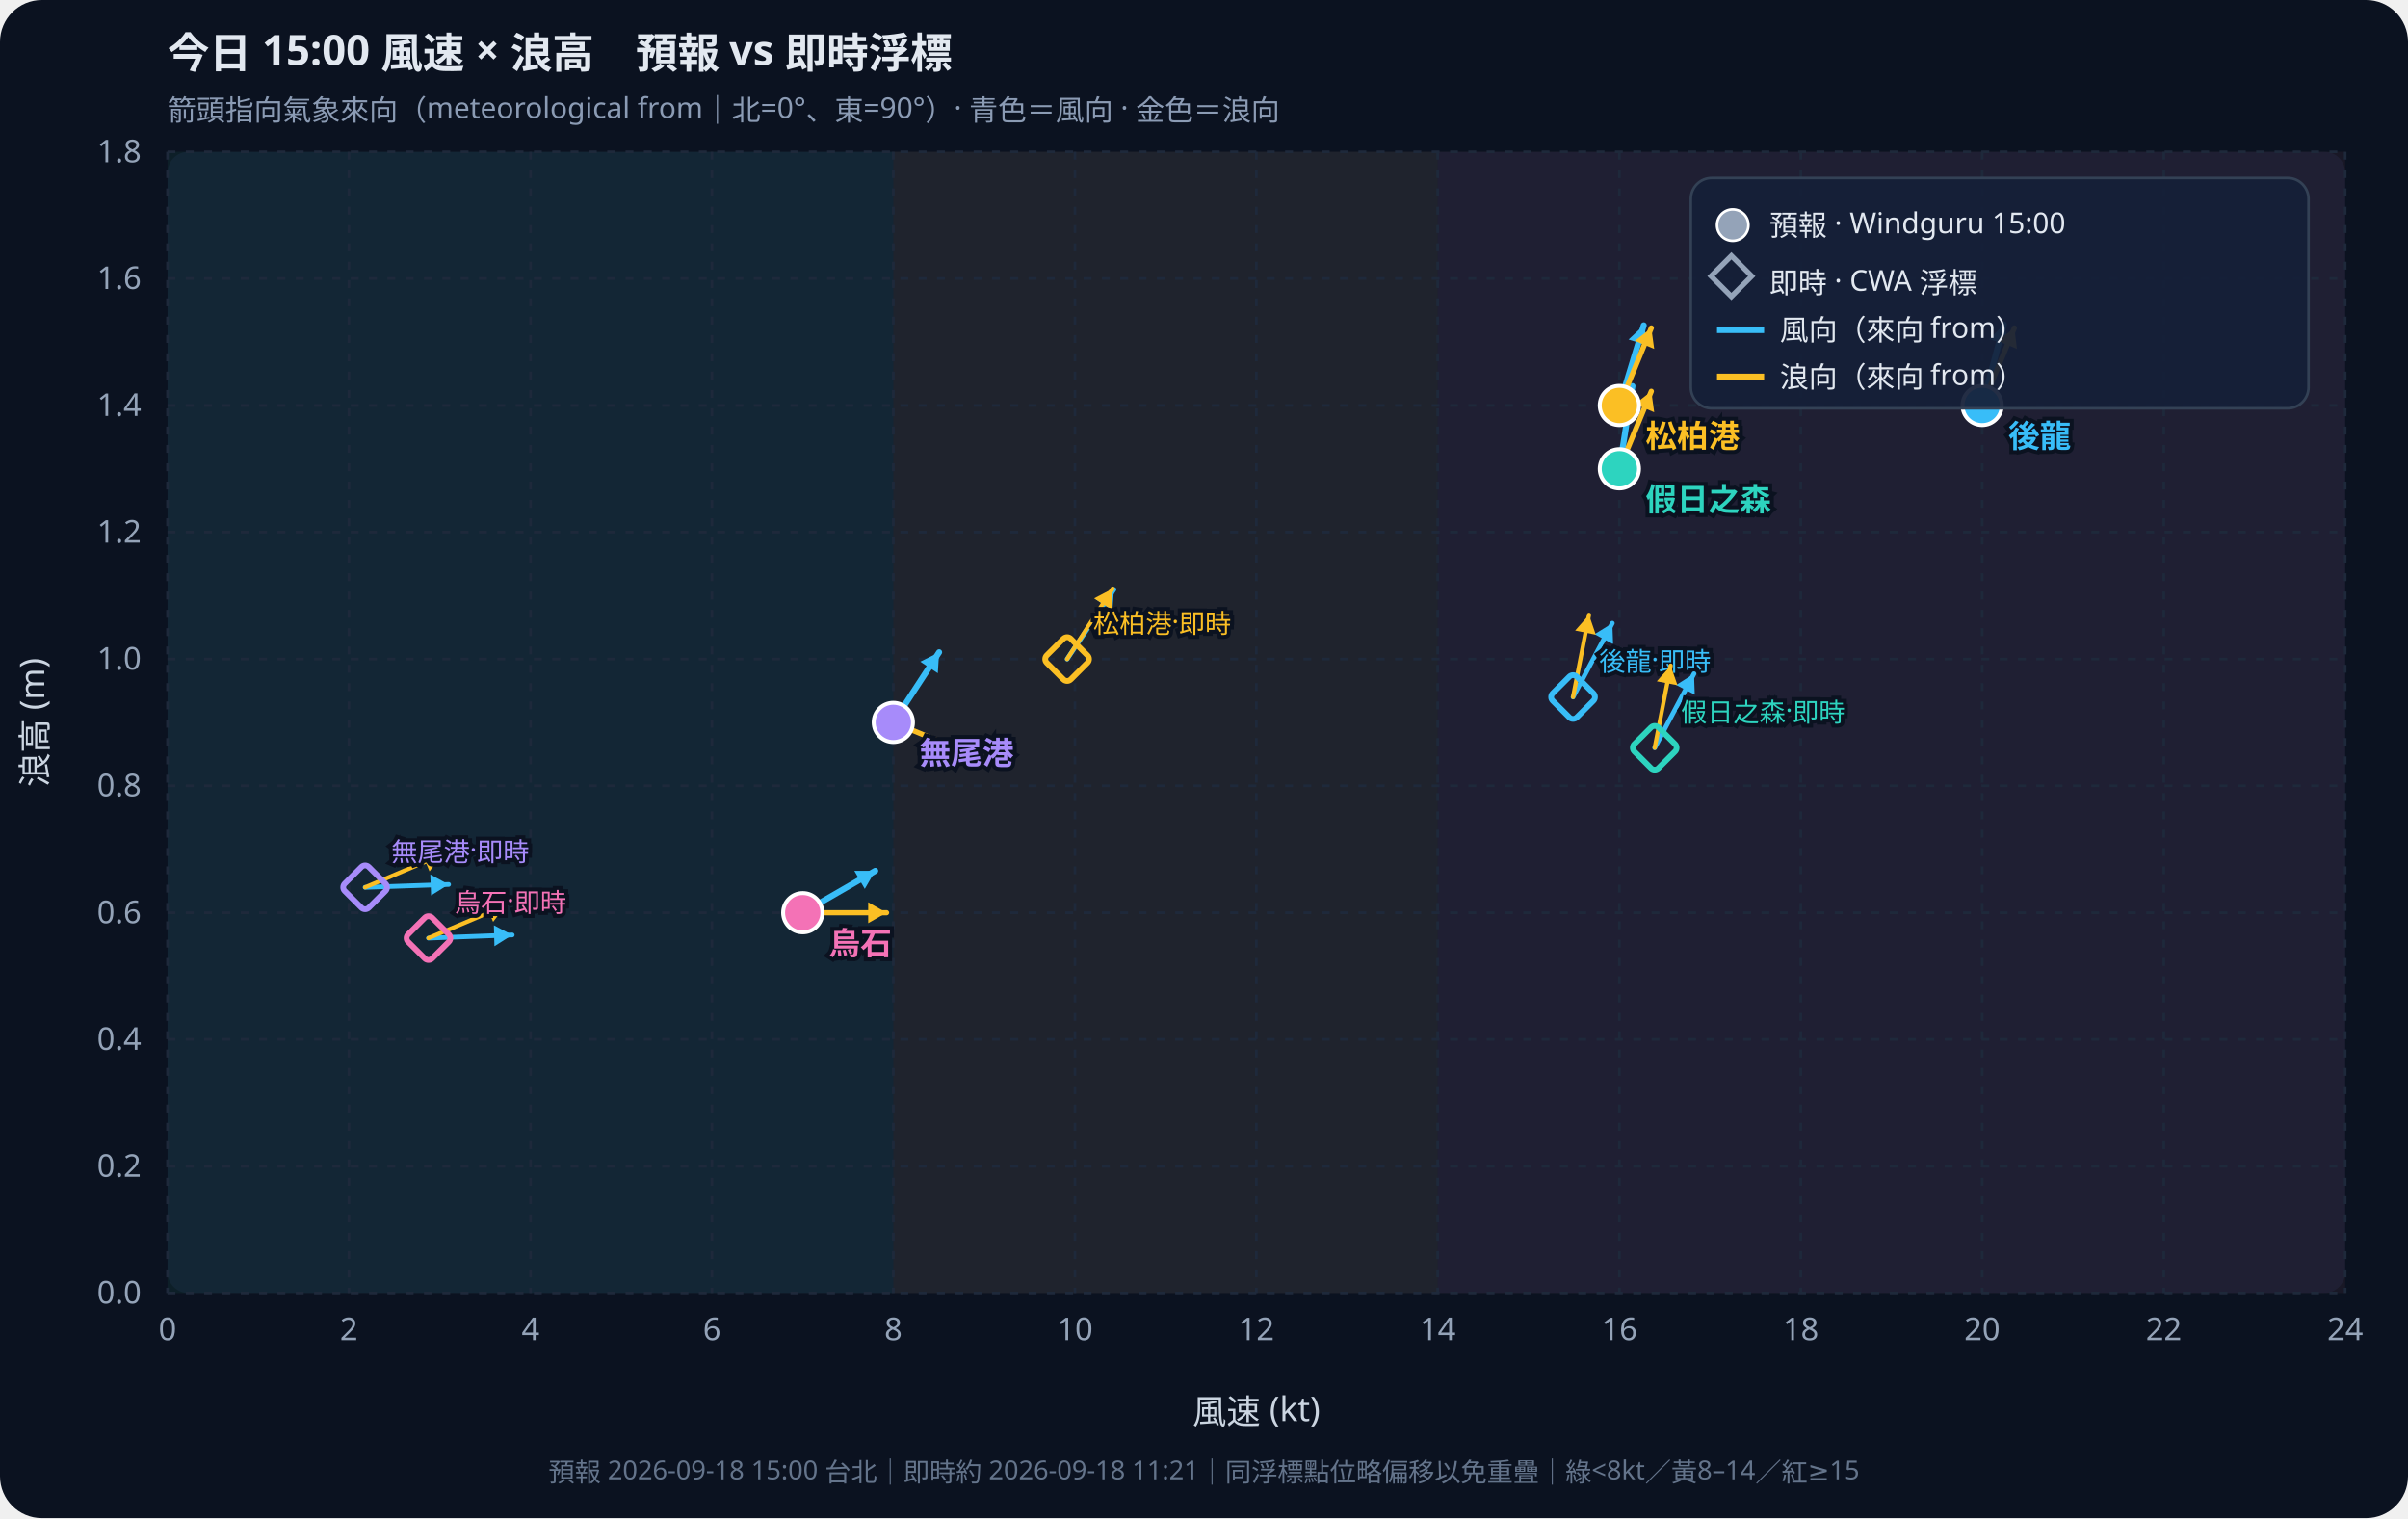
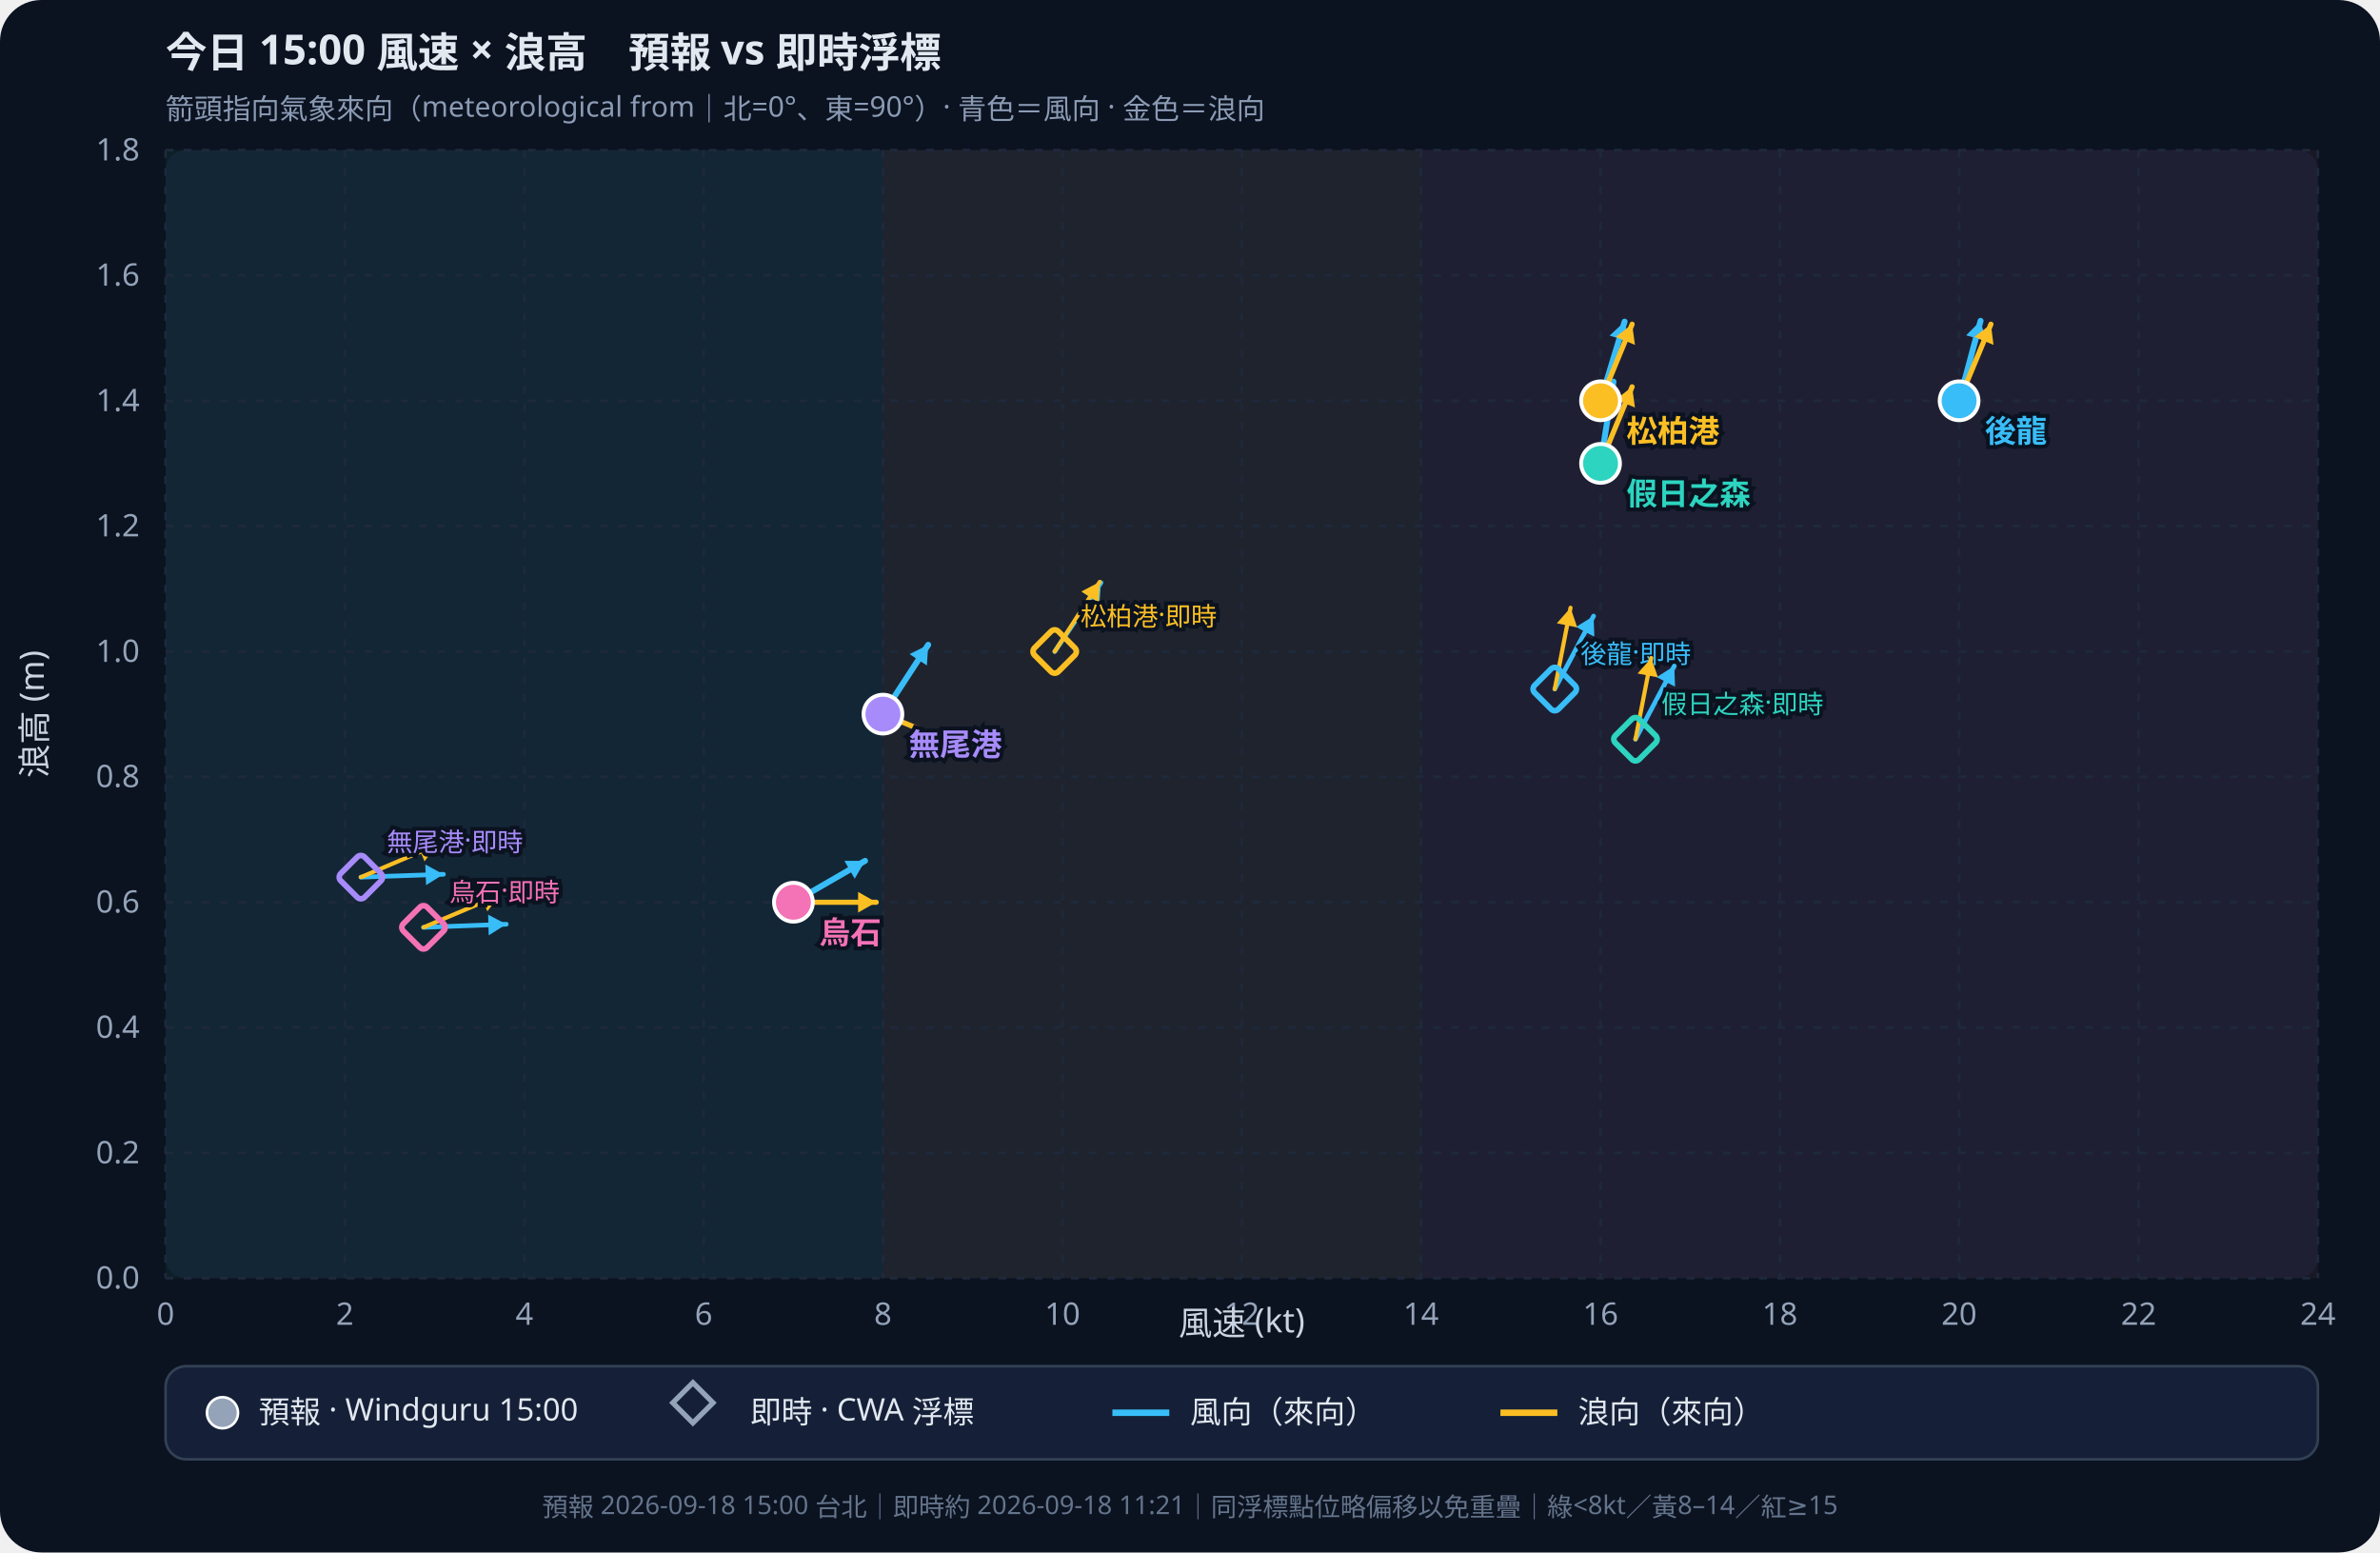
- <svg xmlns="http://www.w3.org/2000/svg" viewBox="0 0 920 580" role="img" aria-label="今日15時風速與浪高散佈圖，含風向與浪向箭頭" style="width:100%;height:auto;display:block">
-   <rect width="920" height="580" fill="#0b1220" rx="16" />
+ <svg xmlns="http://www.w3.org/2000/svg" viewBox="0 0 920 600" role="img" aria-label="今日15時風速與浪高散佈圖，含風向與浪向箭頭" style="width:100%;height:auto;display:block">
+   <rect width="920" height="600" fill="#0b1220" rx="16" />
  <rect x="64" y="58" width="832" height="436" fill="#111a2e" rx="8" />
  <rect x="64.0" y="58" width="277.3" height="436" fill="#34d399" opacity="0.07" />
  <rect x="341.3" y="58" width="208.0" height="436" fill="#fbbf24" opacity="0.06" />
  <rect x="549.3" y="58" width="346.7" height="436" fill="#fb7185" opacity="0.06" />
  <line x1="64.0" y1="58" x2="64.0" y2="494" stroke="#1e293b" stroke-dasharray="3 4" />
  <text x="64.0" y="512" text-anchor="middle" fill="#94a3b8" font-size="12" font-family="Noto Sans TC,system-ui,sans-serif">0</text>
  <line x1="133.3" y1="58" x2="133.3" y2="494" stroke="#1e293b" stroke-dasharray="3 4" />
  <text x="133.3" y="512" text-anchor="middle" fill="#94a3b8" font-size="12" font-family="Noto Sans TC,system-ui,sans-serif">2</text>
  <line x1="202.7" y1="58" x2="202.7" y2="494" stroke="#1e293b" stroke-dasharray="3 4" />
  <text x="202.7" y="512" text-anchor="middle" fill="#94a3b8" font-size="12" font-family="Noto Sans TC,system-ui,sans-serif">4</text>
  <line x1="272.0" y1="58" x2="272.0" y2="494" stroke="#1e293b" stroke-dasharray="3 4" />
  <text x="272.0" y="512" text-anchor="middle" fill="#94a3b8" font-size="12" font-family="Noto Sans TC,system-ui,sans-serif">6</text>
  <line x1="341.3" y1="58" x2="341.3" y2="494" stroke="#1e293b" stroke-dasharray="3 4" />
  <text x="341.3" y="512" text-anchor="middle" fill="#94a3b8" font-size="12" font-family="Noto Sans TC,system-ui,sans-serif">8</text>
  <line x1="410.7" y1="58" x2="410.7" y2="494" stroke="#1e293b" stroke-dasharray="3 4" />
  <text x="410.7" y="512" text-anchor="middle" fill="#94a3b8" font-size="12" font-family="Noto Sans TC,system-ui,sans-serif">10</text>
  <line x1="480.0" y1="58" x2="480.0" y2="494" stroke="#1e293b" stroke-dasharray="3 4" />
  <text x="480.0" y="512" text-anchor="middle" fill="#94a3b8" font-size="12" font-family="Noto Sans TC,system-ui,sans-serif">12</text>
  <line x1="549.3" y1="58" x2="549.3" y2="494" stroke="#1e293b" stroke-dasharray="3 4" />
  <text x="549.3" y="512" text-anchor="middle" fill="#94a3b8" font-size="12" font-family="Noto Sans TC,system-ui,sans-serif">14</text>
  <line x1="618.7" y1="58" x2="618.7" y2="494" stroke="#1e293b" stroke-dasharray="3 4" />
  <text x="618.7" y="512" text-anchor="middle" fill="#94a3b8" font-size="12" font-family="Noto Sans TC,system-ui,sans-serif">16</text>
  <line x1="688.0" y1="58" x2="688.0" y2="494" stroke="#1e293b" stroke-dasharray="3 4" />
  <text x="688.0" y="512" text-anchor="middle" fill="#94a3b8" font-size="12" font-family="Noto Sans TC,system-ui,sans-serif">18</text>
  <line x1="757.3" y1="58" x2="757.3" y2="494" stroke="#1e293b" stroke-dasharray="3 4" />
  <text x="757.3" y="512" text-anchor="middle" fill="#94a3b8" font-size="12" font-family="Noto Sans TC,system-ui,sans-serif">20</text>
  <line x1="826.7" y1="58" x2="826.7" y2="494" stroke="#1e293b" stroke-dasharray="3 4" />
  <text x="826.7" y="512" text-anchor="middle" fill="#94a3b8" font-size="12" font-family="Noto Sans TC,system-ui,sans-serif">22</text>
  <line x1="896.0" y1="58" x2="896.0" y2="494" stroke="#1e293b" stroke-dasharray="3 4" />
  <text x="896.0" y="512" text-anchor="middle" fill="#94a3b8" font-size="12" font-family="Noto Sans TC,system-ui,sans-serif">24</text>
  <line x1="64" y1="494.0" x2="896" y2="494.0" stroke="#1e293b" stroke-dasharray="3 4" />
  <text x="54" y="498.0" text-anchor="end" fill="#94a3b8" font-size="12" font-family="Noto Sans TC,system-ui,sans-serif">0.0</text>
  <line x1="64" y1="445.6" x2="896" y2="445.6" stroke="#1e293b" stroke-dasharray="3 4" />
  <text x="54" y="449.6" text-anchor="end" fill="#94a3b8" font-size="12" font-family="Noto Sans TC,system-ui,sans-serif">0.2</text>
  <line x1="64" y1="397.1" x2="896" y2="397.1" stroke="#1e293b" stroke-dasharray="3 4" />
  <text x="54" y="401.1" text-anchor="end" fill="#94a3b8" font-size="12" font-family="Noto Sans TC,system-ui,sans-serif">0.4</text>
  <line x1="64" y1="348.7" x2="896" y2="348.7" stroke="#1e293b" stroke-dasharray="3 4" />
  <text x="54" y="352.7" text-anchor="end" fill="#94a3b8" font-size="12" font-family="Noto Sans TC,system-ui,sans-serif">0.6</text>
  <line x1="64" y1="300.2" x2="896" y2="300.2" stroke="#1e293b" stroke-dasharray="3 4" />
  <text x="54" y="304.2" text-anchor="end" fill="#94a3b8" font-size="12" font-family="Noto Sans TC,system-ui,sans-serif">0.8</text>
  <line x1="64" y1="251.8" x2="896" y2="251.8" stroke="#1e293b" stroke-dasharray="3 4" />
  <text x="54" y="255.8" text-anchor="end" fill="#94a3b8" font-size="12" font-family="Noto Sans TC,system-ui,sans-serif">1.0</text>
  <line x1="64" y1="203.3" x2="896" y2="203.3" stroke="#1e293b" stroke-dasharray="3 4" />
  <text x="54" y="207.3" text-anchor="end" fill="#94a3b8" font-size="12" font-family="Noto Sans TC,system-ui,sans-serif">1.2</text>
  <line x1="64" y1="154.9" x2="896" y2="154.9" stroke="#1e293b" stroke-dasharray="3 4" />
  <text x="54" y="158.9" text-anchor="end" fill="#94a3b8" font-size="12" font-family="Noto Sans TC,system-ui,sans-serif">1.4</text>
  <line x1="64" y1="106.4" x2="896" y2="106.4" stroke="#1e293b" stroke-dasharray="3 4" />
  <text x="54" y="110.4" text-anchor="end" fill="#94a3b8" font-size="12" font-family="Noto Sans TC,system-ui,sans-serif">1.6</text>
  <line x1="64" y1="58.0" x2="896" y2="58.0" stroke="#1e293b" stroke-dasharray="3 4" />
  <text x="54" y="62.0" text-anchor="end" fill="#94a3b8" font-size="12" font-family="Noto Sans TC,system-ui,sans-serif">1.8</text>
-   <text x="480.0" y="544" text-anchor="middle" fill="#cbd5e1" font-size="13" font-family="Noto Sans TC,system-ui,sans-serif">風速 (kt)</text>
+   <text x="480.0" y="516" text-anchor="middle" fill="#cbd5e1" font-size="13" font-family="Noto Sans TC,system-ui,sans-serif">風速 (kt)</text>
  <text x="18" y="276.0" text-anchor="middle" fill="#cbd5e1" font-size="13" font-family="Noto Sans TC,system-ui,sans-serif" transform="rotate(-90 18 276.0)">浪高 (m)</text>
  <text x="64" y="26" fill="#e2e8f0" font-size="16" font-weight="700" font-family="Noto Sans TC,system-ui,sans-serif">今日 15:00 風速 × 浪高　預報 vs 即時浮標</text>
  <text x="64" y="46" fill="#8b9bb4" font-size="11" font-family="Noto Sans TC,system-ui,sans-serif">箭頭指向氣象來向（meteorological from｜北=0°、東=90°）· 青色＝風向 · 金色＝浪向</text>
  <g aria-hidden="true">
    <line x1="757.3" y1="154.9" x2="765.6" y2="124.0" stroke="#38bdf8" stroke-width="2.3" stroke-linecap="round" />
    <path d="M765.6,124.0 L767.7,131.7 L760.0,129.6 Z" fill="#38bdf8" />
  </g>
  <g aria-hidden="true">
    <line x1="757.3" y1="154.9" x2="769.6" y2="125.3" stroke="#fbbf24" stroke-width="2.0" stroke-linecap="round" />
    <path d="M769.6,125.3 L770.6,133.3 L763.2,130.2 Z" fill="#fbbf24" />
  </g>
  <circle cx="757.3" cy="154.9" r="7.5" fill="#38bdf8" stroke="#fff" stroke-width="1.5" />
  <text x="767.3" y="170.9" fill="#38bdf8" font-size="12" font-weight="700" font-family="Noto Sans TC,system-ui,sans-serif" stroke="#0b1220" stroke-width="3" paint-order="stroke">後龍</text>
  <g aria-hidden="true">
    <line x1="618.7" y1="179.1" x2="623.7" y2="147.5" stroke="#38bdf8" stroke-width="2.3" stroke-linecap="round" />
    <path d="M623.7,147.5 L626.5,155.0 L618.6,153.7 Z" fill="#38bdf8" />
  </g>
  <g aria-hidden="true">
    <line x1="618.7" y1="179.1" x2="630.9" y2="149.5" stroke="#fbbf24" stroke-width="2.0" stroke-linecap="round" />
    <path d="M630.9,149.5 L632.0,157.5 L624.6,154.4 Z" fill="#fbbf24" />
  </g>
  <circle cx="618.7" cy="179.1" r="7.5" fill="#2dd4bf" stroke="#fff" stroke-width="1.5" />
  <text x="628.7" y="195.1" fill="#2dd4bf" font-size="12" font-weight="700" font-family="Noto Sans TC,system-ui,sans-serif" stroke="#0b1220" stroke-width="3" paint-order="stroke">假日之森</text>
  <g aria-hidden="true">
    <line x1="618.7" y1="154.9" x2="628.0" y2="124.3" stroke="#38bdf8" stroke-width="2.3" stroke-linecap="round" />
    <path d="M628.0,124.3 L629.8,132.1 L622.2,129.7 Z" fill="#38bdf8" />
  </g>
  <g aria-hidden="true">
    <line x1="618.7" y1="154.9" x2="630.9" y2="125.3" stroke="#fbbf24" stroke-width="2.0" stroke-linecap="round" />
    <path d="M630.9,125.3 L632.0,133.3 L624.6,130.2 Z" fill="#fbbf24" />
  </g>
  <circle cx="618.7" cy="154.9" r="7.5" fill="#fbbf24" stroke="#fff" stroke-width="1.5" />
  <text x="628.7" y="170.9" fill="#fbbf24" font-size="12" font-weight="700" font-family="Noto Sans TC,system-ui,sans-serif" stroke="#0b1220" stroke-width="3" paint-order="stroke">松柏港</text>
  <g aria-hidden="true">
    <line x1="341.3" y1="276.0" x2="358.8" y2="249.2" stroke="#38bdf8" stroke-width="2.3" stroke-linecap="round" />
    <path d="M358.8,249.2 L358.3,257.2 L351.6,252.8 Z" fill="#38bdf8" />
  </g>
  <g aria-hidden="true">
    <line x1="341.3" y1="276.0" x2="370.9" y2="288.2" stroke="#fbbf24" stroke-width="2.0" stroke-linecap="round" />
    <path d="M370.9,288.2 L363.0,289.3 L366.0,281.9 Z" fill="#fbbf24" />
  </g>
  <circle cx="341.3" cy="276.0" r="7.5" fill="#a78bfa" stroke="#fff" stroke-width="1.5" />
  <text x="351.3" y="292.0" fill="#a78bfa" font-size="12" font-weight="700" font-family="Noto Sans TC,system-ui,sans-serif" stroke="#0b1220" stroke-width="3" paint-order="stroke">無尾港</text>
  <g aria-hidden="true">
    <line x1="306.7" y1="348.7" x2="334.4" y2="332.7" stroke="#38bdf8" stroke-width="2.3" stroke-linecap="round" />
    <path d="M334.4,332.7 L330.4,339.6 L326.4,332.7 Z" fill="#38bdf8" />
  </g>
  <g aria-hidden="true">
    <line x1="306.7" y1="348.7" x2="338.7" y2="348.7" stroke="#fbbf24" stroke-width="2.0" stroke-linecap="round" />
    <path d="M338.7,348.7 L331.7,352.7 L331.7,344.7 Z" fill="#fbbf24" />
  </g>
  <circle cx="306.7" cy="348.7" r="7.5" fill="#f472b6" stroke="#fff" stroke-width="1.5" />
  <text x="316.7" y="364.7" fill="#f472b6" font-size="12" font-weight="700" font-family="Noto Sans TC,system-ui,sans-serif" stroke="#0b1220" stroke-width="3" paint-order="stroke">烏石</text>
  <g aria-hidden="true">
    <line x1="601.0" y1="266.3" x2="616.0" y2="238.1" stroke="#38bdf8" stroke-width="1.8" stroke-linecap="round" />
    <path d="M616.0,238.1 L616.3,246.1 L609.2,242.3 Z" fill="#38bdf8" />
  </g>
  <g aria-hidden="true">
    <line x1="601.0" y1="266.3" x2="607.1" y2="234.9" stroke="#fbbf24" stroke-width="1.6" stroke-linecap="round" />
    <path d="M607.1,234.9 L609.7,242.5 L601.8,240.9 Z" fill="#fbbf24" />
  </g>
  <rect x="594.5" y="259.8" width="13" height="13" rx="2" fill="none" stroke="#38bdf8" stroke-width="2.2" transform="rotate(45 601.0 266.3)" />
  <text x="611.0" y="256.3" fill="#38bdf8" font-size="10" font-family="Noto Sans TC,system-ui,sans-serif" stroke="#0b1220" stroke-width="3" paint-order="stroke">後龍·即時</text>
  <g aria-hidden="true">
    <line x1="632.2" y1="285.7" x2="647.2" y2="257.4" stroke="#38bdf8" stroke-width="1.8" stroke-linecap="round" />
    <path d="M647.2,257.4 L647.5,265.4 L640.4,261.7 Z" fill="#38bdf8" />
  </g>
  <g aria-hidden="true">
    <line x1="632.2" y1="285.7" x2="638.3" y2="254.3" stroke="#fbbf24" stroke-width="1.6" stroke-linecap="round" />
    <path d="M638.3,254.3 L640.9,261.8 L633.0,260.3 Z" fill="#fbbf24" />
  </g>
  <rect x="625.7" y="279.2" width="13" height="13" rx="2" fill="none" stroke="#2dd4bf" stroke-width="2.2" transform="rotate(45 632.2 285.7)" />
  <text x="642.2" y="275.7" fill="#2dd4bf" font-size="10" font-family="Noto Sans TC,system-ui,sans-serif" stroke="#0b1220" stroke-width="3" paint-order="stroke">假日之森·即時</text>
  <g aria-hidden="true">
    <line x1="407.7" y1="251.8" x2="425.6" y2="225.2" stroke="#38bdf8" stroke-width="1.8" stroke-linecap="round" />
    <path d="M425.6,225.2 L425.0,233.2 L418.4,228.8 Z" fill="#38bdf8" />
  </g>
  <g aria-hidden="true">
    <line x1="407.7" y1="251.8" x2="425.1" y2="224.9" stroke="#fbbf24" stroke-width="1.6" stroke-linecap="round" />
    <path d="M425.1,224.9 L424.7,232.9 L418.0,228.6 Z" fill="#fbbf24" />
  </g>
  <rect x="401.2" y="245.3" width="13" height="13" rx="2" fill="none" stroke="#fbbf24" stroke-width="2.2" transform="rotate(45 407.7 251.8)" />
  <text x="417.7" y="241.8" fill="#fbbf24" font-size="10" font-family="Noto Sans TC,system-ui,sans-serif" stroke="#0b1220" stroke-width="3" paint-order="stroke">松柏港·即時</text>
  <g aria-hidden="true">
    <line x1="139.5" y1="339.0" x2="171.4" y2="337.9" stroke="#38bdf8" stroke-width="1.8" stroke-linecap="round" />
    <path d="M171.4,337.9 L164.7,342.1 L164.4,334.1 Z" fill="#38bdf8" />
  </g>
  <g aria-hidden="true">
    <line x1="139.5" y1="339.0" x2="168.9" y2="326.5" stroke="#fbbf24" stroke-width="1.6" stroke-linecap="round" />
    <path d="M168.9,326.5 L164.1,332.9 L161.0,325.5 Z" fill="#fbbf24" />
  </g>
  <rect x="133.0" y="332.5" width="13" height="13" rx="2" fill="none" stroke="#a78bfa" stroke-width="2.2" transform="rotate(45 139.5 339.0)" />
  <text x="149.5" y="329.0" fill="#a78bfa" font-size="10" font-family="Noto Sans TC,system-ui,sans-serif" stroke="#0b1220" stroke-width="3" paint-order="stroke">無尾港·即時</text>
  <g aria-hidden="true">
    <line x1="163.7" y1="358.4" x2="195.7" y2="357.2" stroke="#38bdf8" stroke-width="1.8" stroke-linecap="round" />
    <path d="M195.7,357.2 L188.9,361.5 L188.7,353.5 Z" fill="#38bdf8" />
  </g>
  <g aria-hidden="true">
    <line x1="163.7" y1="358.4" x2="193.2" y2="345.9" stroke="#fbbf24" stroke-width="1.6" stroke-linecap="round" />
    <path d="M193.2,345.9 L188.4,352.2 L185.3,344.9 Z" fill="#fbbf24" />
  </g>
  <rect x="157.2" y="351.9" width="13" height="13" rx="2" fill="none" stroke="#f472b6" stroke-width="2.2" transform="rotate(45 163.7 358.4)" />
  <text x="173.7" y="348.4" fill="#f472b6" font-size="10" font-family="Noto Sans TC,system-ui,sans-serif" stroke="#0b1220" stroke-width="3" paint-order="stroke">烏石·即時</text>
-   <rect x="646" y="68" width="236" height="88" rx="8" fill="#152038ee" stroke="#334155" />
-   <circle cx="662" cy="86" r="6" fill="#94a3b8" stroke="#fff" stroke-width="1" />
-   <text x="676" y="90" fill="#e2e8f0" font-size="11" font-family="Noto Sans TC,system-ui,sans-serif">預報 · Windguru 15:00</text>
-   <rect x="656" y="100" width="11" height="11" fill="none" stroke="#94a3b8" stroke-width="2" transform="rotate(45 661.5 105.5)" />
-   <text x="676" y="112" fill="#e2e8f0" font-size="11" font-family="Noto Sans TC,system-ui,sans-serif">即時 · CWA 浮標</text>
-   <line x1="656" y1="126" x2="674" y2="126" stroke="#38bdf8" stroke-width="2.5" />
-   <text x="680" y="130" fill="#e2e8f0" font-size="11" font-family="Noto Sans TC,system-ui,sans-serif">風向（來向 from）</text>
-   <line x1="656" y1="144" x2="674" y2="144" stroke="#fbbf24" stroke-width="2.5" />
-   <text x="680" y="148" fill="#e2e8f0" font-size="11" font-family="Noto Sans TC,system-ui,sans-serif">浪向（來向 from）</text>
-   <text x="460.0" y="566" text-anchor="middle" fill="#64748b" font-size="10" font-family="Noto Sans TC,system-ui,sans-serif">預報 2026-09-18 15:00 台北｜即時約 2026-09-18 11:21｜同浮標點位略偏移以免重疊｜綠&lt;8kt／黃8–14／紅≥15</text>
+   <rect x="64" y="528" width="832" height="36" rx="8" fill="#152038" stroke="#334155" />
+   <circle cx="86" cy="546" r="6" fill="#94a3b8" stroke="#fff" stroke-width="1" />
+   <text x="100" y="550" fill="#e2e8f0" font-size="12" font-family="Noto Sans TC,system-ui,sans-serif">預報 · Windguru 15:00</text>
+   <rect x="268" y="539" width="11" height="11" fill="none" stroke="#94a3b8" stroke-width="2" transform="rotate(45 273.5 536.5)" />
+   <text x="290" y="550" fill="#e2e8f0" font-size="12" font-family="Noto Sans TC,system-ui,sans-serif">即時 · CWA 浮標</text>
+   <line x1="430" y1="546" x2="452" y2="546" stroke="#38bdf8" stroke-width="2.5" />
+   <text x="460" y="550" fill="#e2e8f0" font-size="12" font-family="Noto Sans TC,system-ui,sans-serif">風向（來向）</text>
+   <line x1="580" y1="546" x2="602" y2="546" stroke="#fbbf24" stroke-width="2.5" />
+   <text x="610" y="550" fill="#e2e8f0" font-size="12" font-family="Noto Sans TC,system-ui,sans-serif">浪向（來向）</text>
+   <text x="460.0" y="586" text-anchor="middle" fill="#64748b" font-size="10" font-family="Noto Sans TC,system-ui,sans-serif">預報 2026-09-18 15:00 台北｜即時約 2026-09-18 11:21｜同浮標點位略偏移以免重疊｜綠&lt;8kt／黃8–14／紅≥15</text>
</svg>
